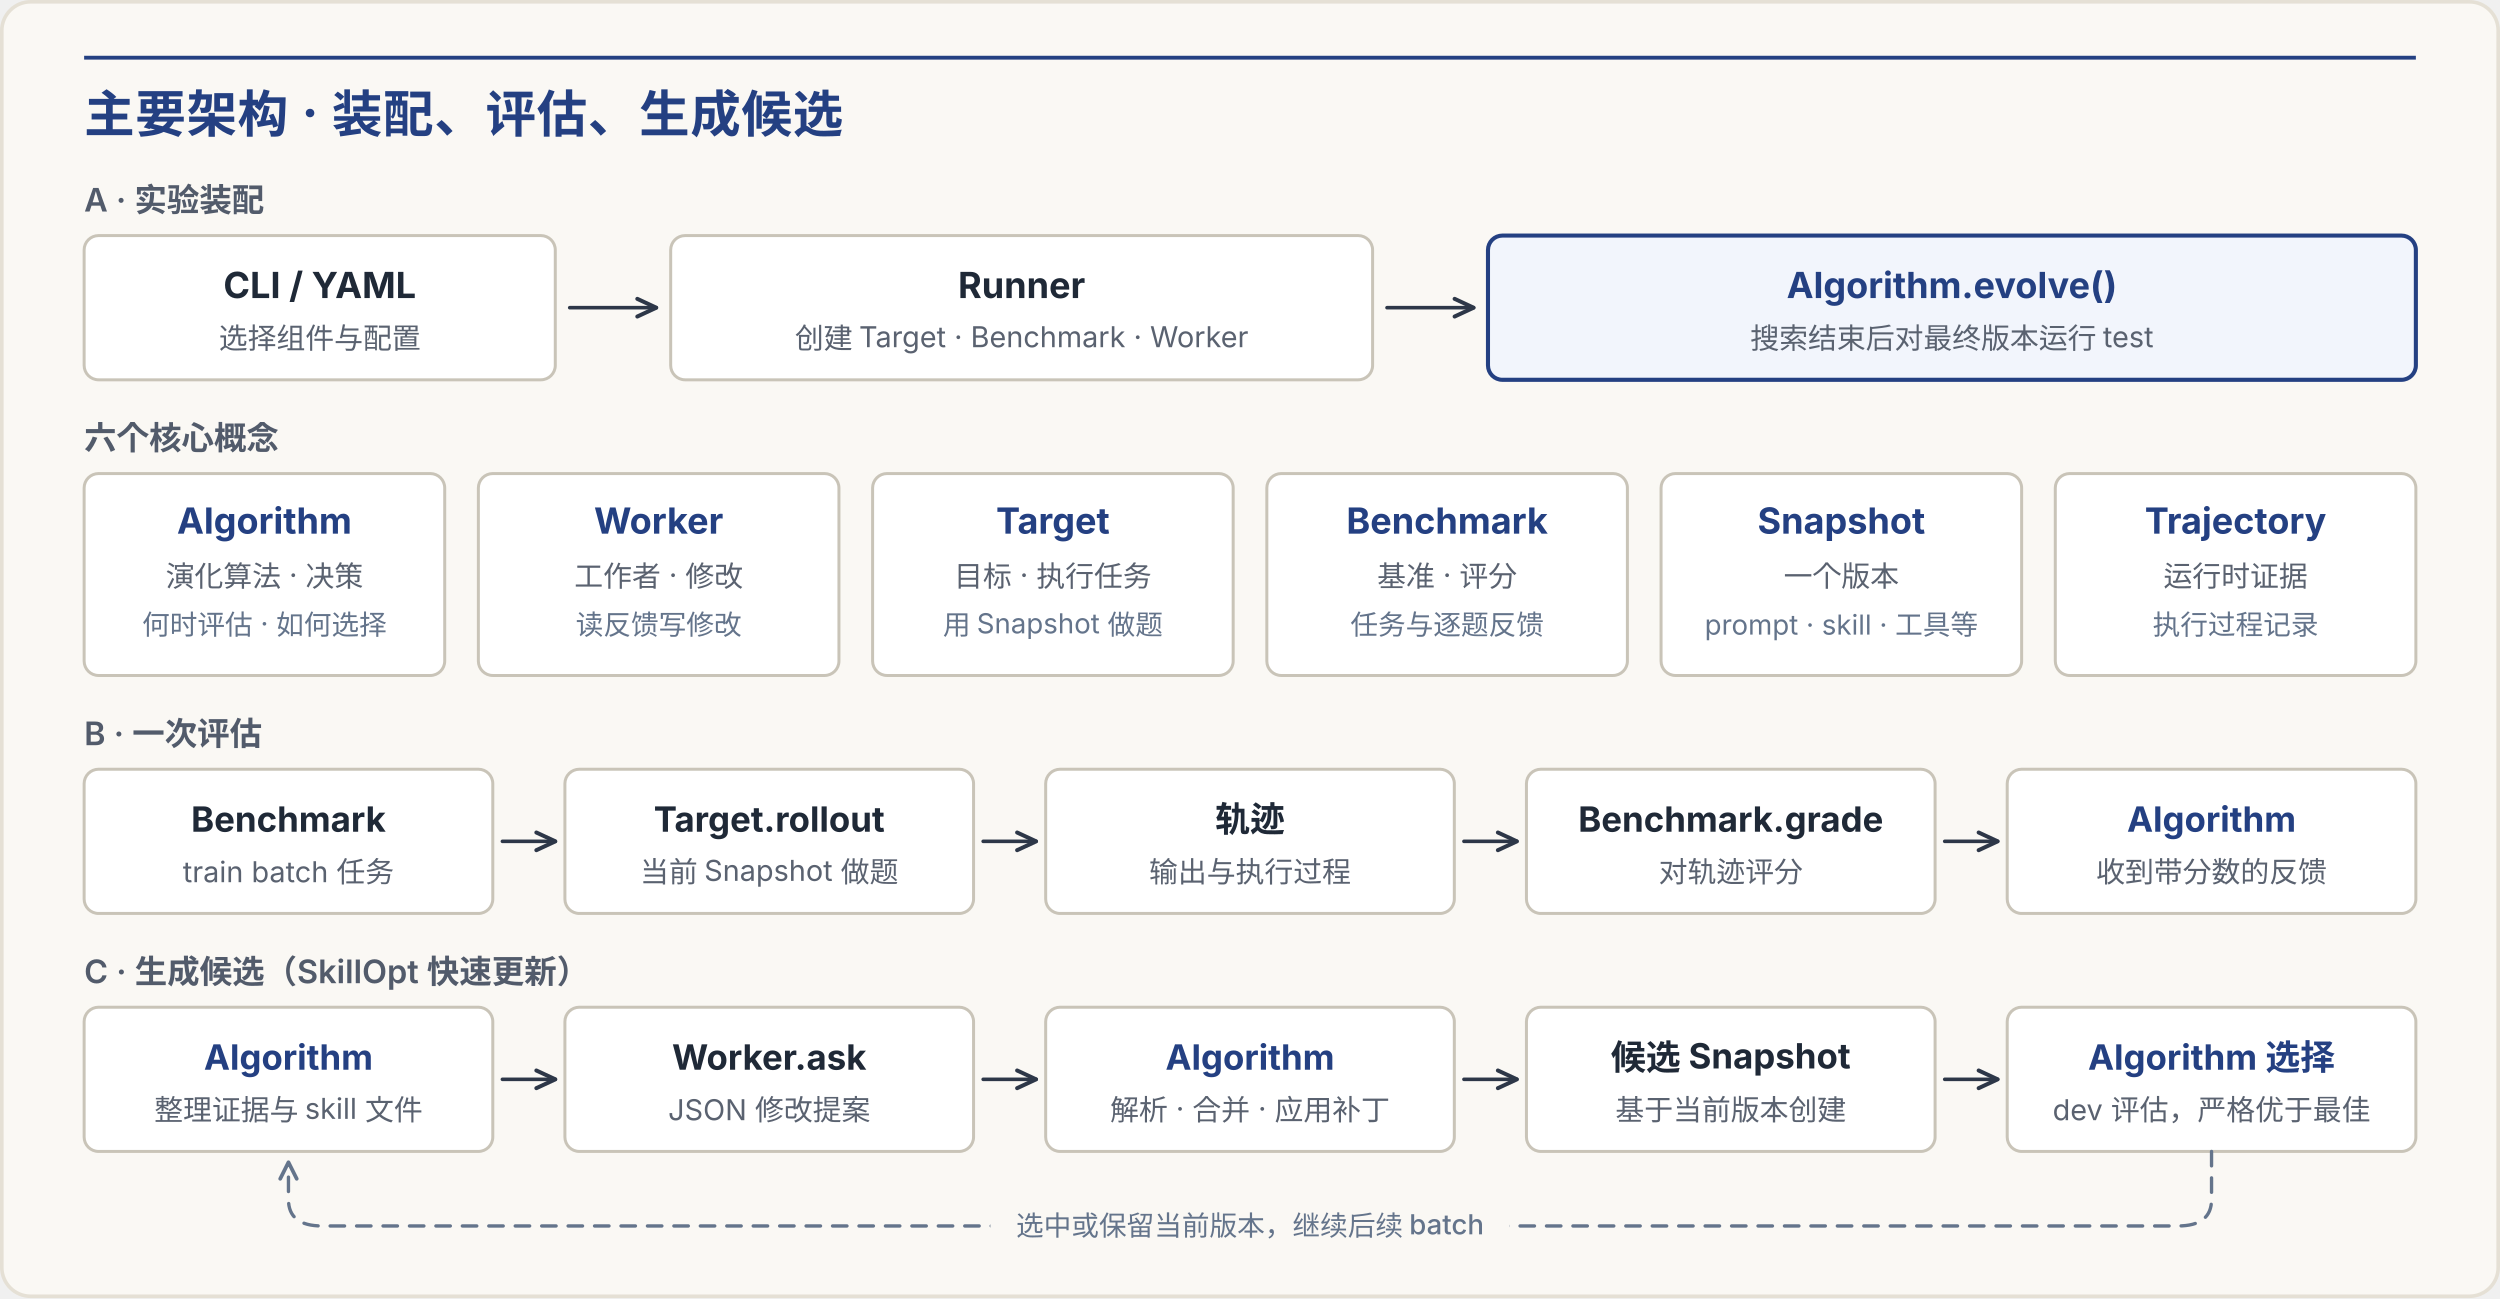
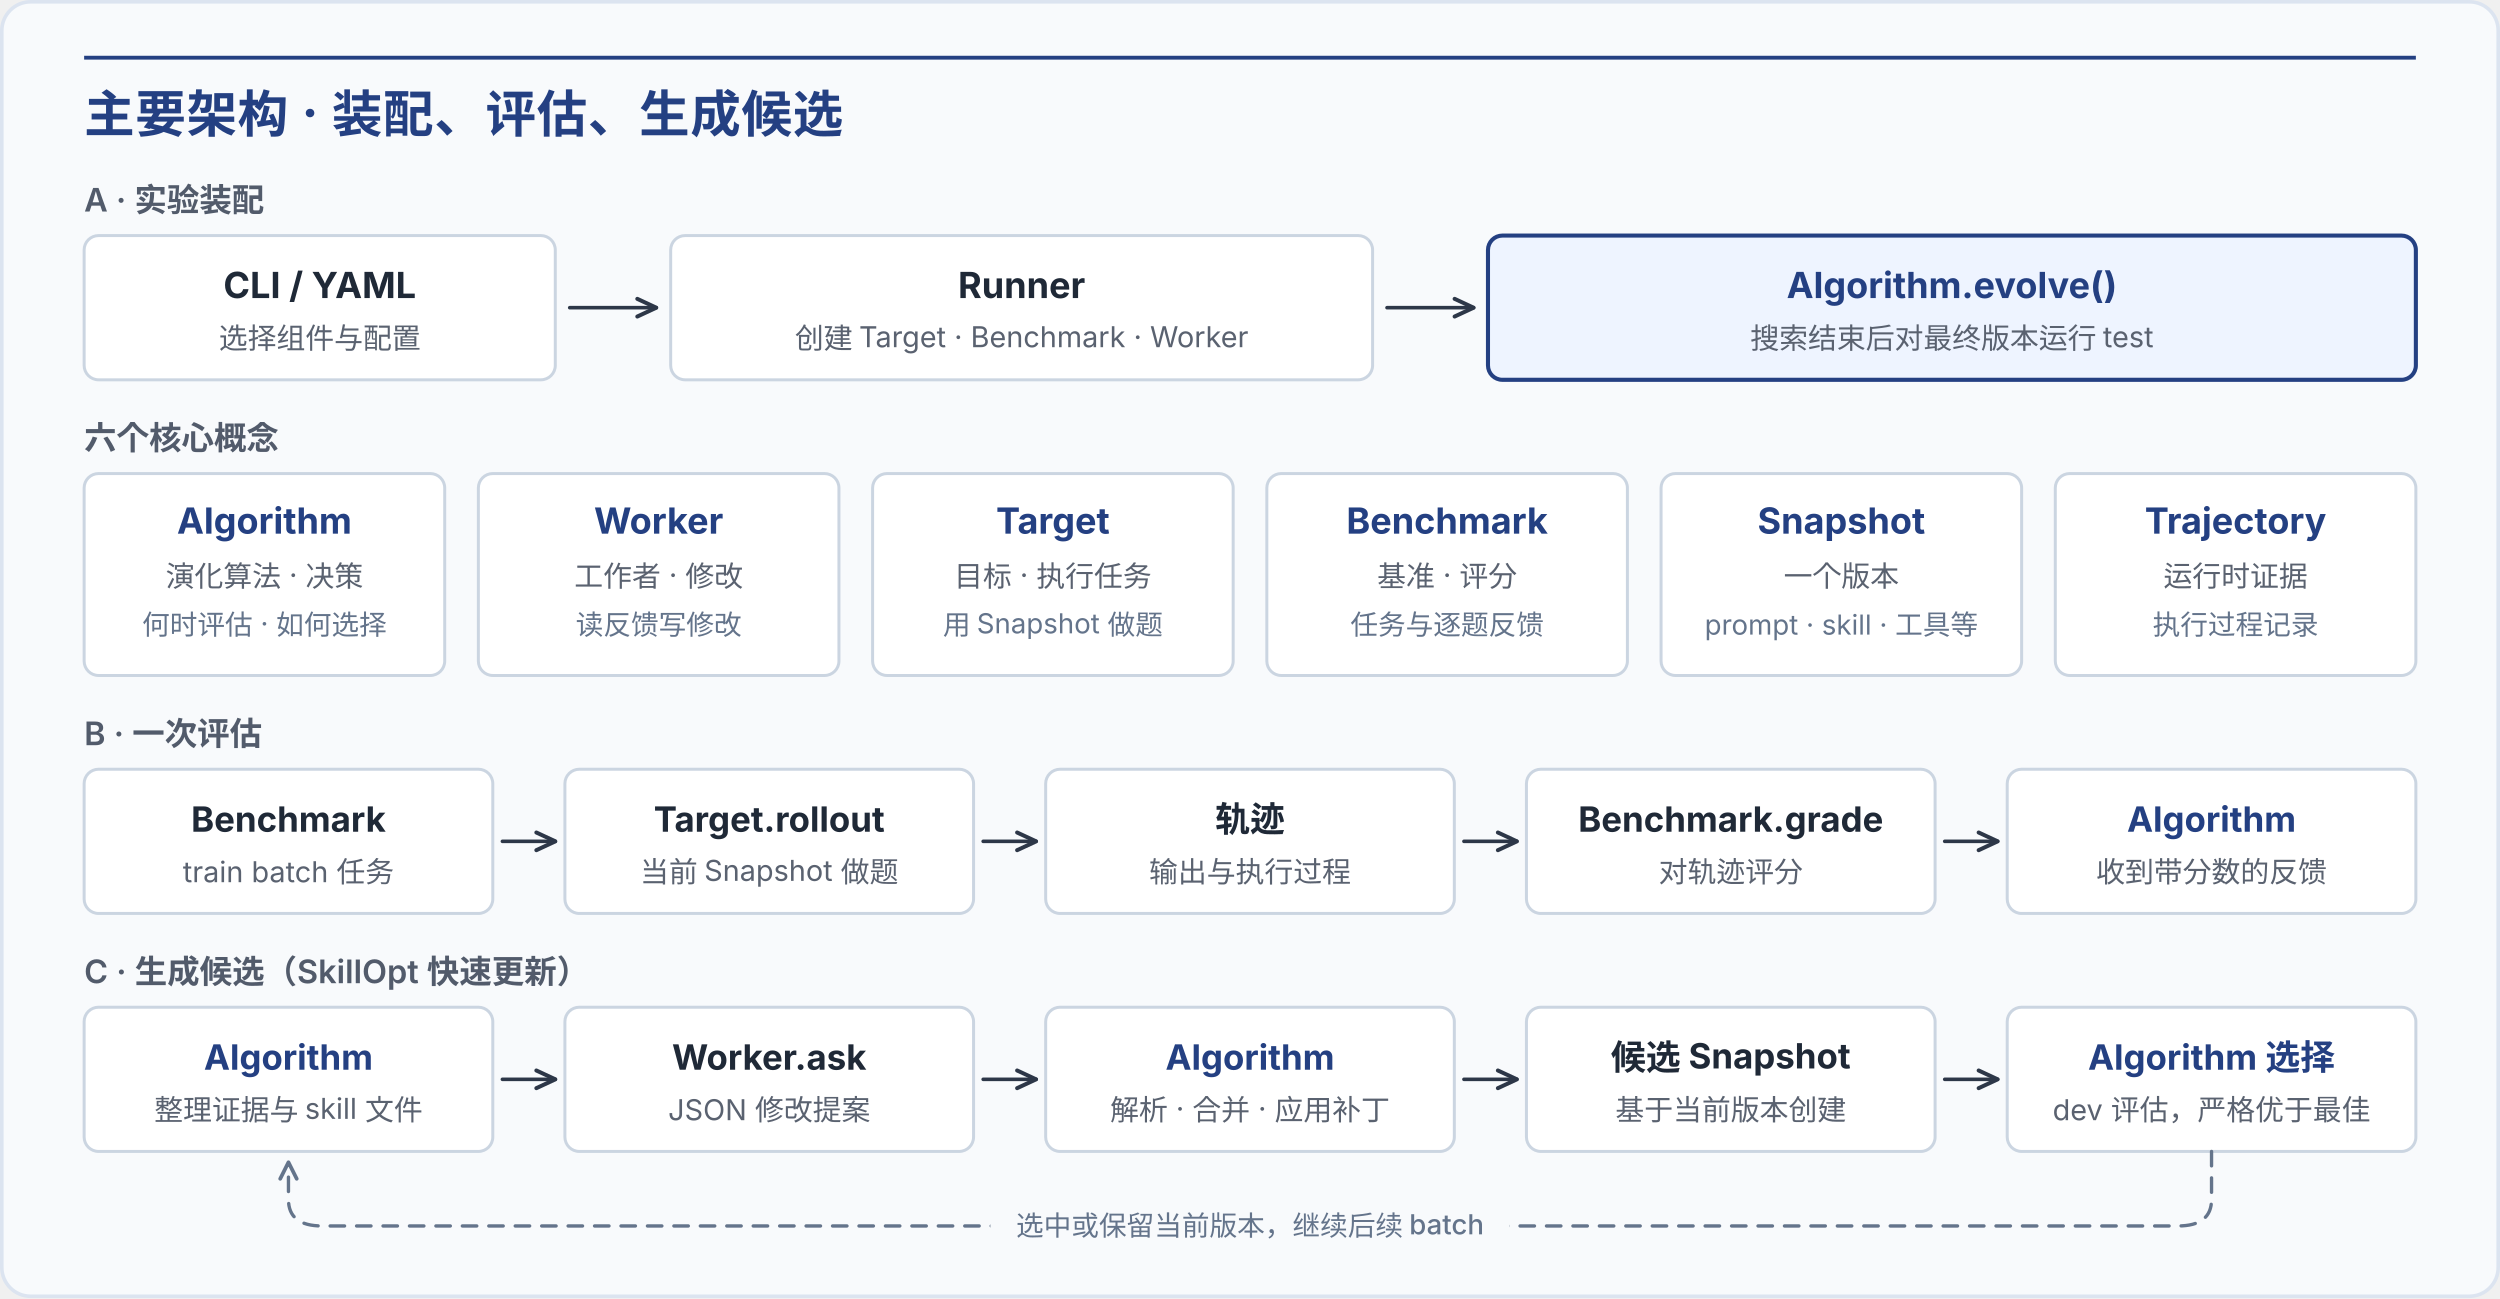
<svg xmlns="http://www.w3.org/2000/svg" width="1040" height="540" viewBox="0 0 1040 540" role="img" aria-labelledby="diagram-title">
  <defs>
    <marker id="arrow" viewBox="0 0 10 10" refX="8.5" refY="5" markerWidth="7" markerHeight="7" orient="auto">
      <path d="M 1 1.5 L 8.5 5 L 1 8.5" fill="none" stroke="#2D3748" stroke-width="1.6" stroke-linecap="round" stroke-linejoin="round" />
    </marker>
    <marker id="arrow-dashed" viewBox="0 0 10 10" refX="8" refY="5" markerWidth="7" markerHeight="7" orient="auto">
      <path d="M 1.5 1.5 L 8.5 5 L 1.5 8.5" fill="none" stroke="#64748B" stroke-width="1.6" stroke-linecap="round" stroke-linejoin="round" />
    </marker>
    <style>
      .base-font {
        font-family: -apple-system, BlinkMacSystemFont, "PingFang SC", "Hiragino Sans GB", "Microsoft YaHei", "Noto Sans SC", "Segoe UI", sans-serif;
      }
      .main-title {
        font-size: 21px;
        font-weight: 700;
        fill: #244082;
        letter-spacing: 0.3px;
      }
      .section-label {
        font-size: 13.5px;
        font-weight: 600;
        fill: #525B6B;
      }
      .box {
        fill: #FFFFFF;
-         stroke: #C9C4B8;
+         stroke: #CBD5E1;
        stroke-width: 1.25;
      }
      .box-highlight {
-         fill: #F2F5FC;
+         fill: #EEF4FF;
        stroke: #244082;
        stroke-width: 1.7;
      }
      .box-title {
        font-size: 15px;
        font-weight: 700;
        fill: #1F2937;
        text-anchor: middle;
      }
      .box-title-blue {
        font-size: 15px;
        font-weight: 700;
        fill: #244082;
        text-anchor: middle;
      }
      .box-title-compact {
        font-size: 14.5px;
        font-weight: 700;
        fill: #1F2937;
        text-anchor: middle;
      }
      .box-title-blue-compact {
        font-size: 14.5px;
        font-weight: 700;
        fill: #244082;
        text-anchor: middle;
      }
      .box-sub {
        font-size: 12px;
        font-weight: 400;
        fill: #5A6270;
        text-anchor: middle;
      }
      .box-sub-sm {
        font-size: 11.5px;
        font-weight: 400;
        fill: #64748B;
        text-anchor: middle;
      }
      .arrow-line {
        fill: none;
        stroke: #2D3748;
        stroke-width: 1.5;
        stroke-linecap: round;
      }
      .loop-line {
        fill: none;
        stroke: #64748B;
        stroke-width: 1.4;
        stroke-dasharray: 6 5;
        stroke-linecap: round;
      }
      .loop-label {
        font-size: 11.5px;
        font-weight: 500;
        fill: #64748B;
        text-anchor: middle;
      }
    </style>
  </defs>
-   <rect x="0.75" y="0.75" width="1038.5" height="538.5" rx="12" fill="#FAF8F4" stroke="#E5E0D5" stroke-width="1.5" />
+   <rect x="0.75" y="0.75" width="1038.5" height="538.5" rx="12" fill="#F8FAFC" stroke="#DCE4F0" stroke-width="1.5" />
  <line x1="35" y1="24" x2="1005" y2="24" stroke="#244082" stroke-width="1.6" />
  <text x="35" y="55" class="base-font main-title">主要架构 · 装配、评估、生成候选</text>
  <text x="35" y="88" class="base-font section-label">A · 实验装配</text>
  <rect x="35" y="98" width="196" height="60" rx="6" class="box" />
  <text x="133" y="124" class="base-font box-title">CLI / YAML</text>
  <text x="133" y="145" class="base-font box-sub">选择组件与配置</text>
  <line x1="237" y1="128" x2="273" y2="128" class="arrow-line" marker-end="url(#arrow)" />
  <rect x="279" y="98" width="292" height="60" rx="6" class="box" />
  <text x="425" y="124" class="base-font box-title">Runner</text>
  <text x="425" y="145" class="base-font box-sub">创建 Target · Benchmark · Worker</text>
  <line x1="577" y1="128" x2="613" y2="128" class="arrow-line" marker-end="url(#arrow)" />
  <rect x="619" y="98" width="386" height="60" rx="6" class="box-highlight" />
  <text x="812" y="124" class="base-font box-title-blue">Algorithm.evolve()</text>
  <text x="812" y="145" class="base-font box-sub">搜索结束后对最终版本运行 test</text>
  <text x="35" y="187" class="base-font section-label">六个核心概念</text>
  <rect x="35" y="197" width="150" height="84" rx="6" class="box" />
  <text x="110" y="222" class="base-font box-title-blue">Algorithm</text>
  <text x="110" y="244" class="base-font box-sub">演化算法 · 决策</text>
  <text x="110" y="264" class="base-font box-sub-sm">何时评估 · 如何选择</text>
  <rect x="199" y="197" width="150" height="84" rx="6" class="box" />
  <text x="274" y="222" class="base-font box-title-blue">Worker</text>
  <text x="274" y="244" class="base-font box-sub">工作者 · 修改</text>
  <text x="274" y="264" class="base-font box-sub-sm">读反馈写修改</text>
  <rect x="363" y="197" width="150" height="84" rx="6" class="box" />
  <text x="438" y="222" class="base-font box-title-blue">Target</text>
  <text x="438" y="244" class="base-font box-sub">目标 · 执行任务</text>
  <text x="438" y="264" class="base-font box-sub-sm">用 Snapshot 做题</text>
  <rect x="527" y="197" width="150" height="84" rx="6" class="box" />
  <text x="602" y="222" class="base-font box-title-blue">Benchmark</text>
  <text x="602" y="244" class="base-font box-sub">基准 · 评分</text>
  <text x="602" y="264" class="base-font box-sub-sm">任务与逐题反馈</text>
  <rect x="691" y="197" width="150" height="84" rx="6" class="box" />
  <text x="766" y="222" class="base-font box-title-blue">Snapshot</text>
  <text x="766" y="244" class="base-font box-sub">一个版本</text>
  <text x="766" y="264" class="base-font box-sub-sm">prompt · skill · 工具等</text>
  <rect x="855" y="197" width="150" height="84" rx="6" class="box" />
  <text x="930" y="222" class="base-font box-title-blue">Trajectory</text>
  <text x="930" y="244" class="base-font box-sub">运行时证据</text>
  <text x="930" y="264" class="base-font box-sub-sm">执行过程记录</text>
  <text x="35" y="310" class="base-font section-label">B · 一次评估</text>
  <rect x="35" y="320" width="170" height="60" rx="6" class="box" />
  <text x="120" y="346" class="base-font box-title-compact">Benchmark</text>
  <text x="120" y="367" class="base-font box-sub">train batch 任务</text>
  <line x1="209" y1="350" x2="231" y2="350" class="arrow-line" marker-end="url(#arrow)" />
  <rect x="235" y="320" width="170" height="60" rx="6" class="box" />
  <text x="320" y="346" class="base-font box-title-compact">Target.rollout</text>
  <text x="320" y="367" class="base-font box-sub">当前 Snapshot 做题</text>
  <line x1="409" y1="350" x2="431" y2="350" class="arrow-line" marker-end="url(#arrow)" />
  <rect x="435" y="320" width="170" height="60" rx="6" class="box" />
  <text x="520" y="346" class="base-font box-title-compact">轨迹</text>
  <text x="520" y="367" class="base-font box-sub">输出与执行过程</text>
  <line x1="609" y1="350" x2="631" y2="350" class="arrow-line" marker-end="url(#arrow)" />
  <rect x="635" y="320" width="170" height="60" rx="6" class="box" />
  <text x="720" y="346" class="base-font box-title-compact">Benchmark.grade</text>
  <text x="720" y="367" class="base-font box-sub">对轨迹评分</text>
  <line x1="809" y1="350" x2="831" y2="350" class="arrow-line" marker-end="url(#arrow)" />
  <rect x="835" y="320" width="170" height="60" rx="6" class="box" />
  <text x="920" y="346" class="base-font box-title-blue-compact">Algorithm</text>
  <text x="920" y="367" class="base-font box-sub">收到带分数的反馈</text>
  <text x="35" y="409" class="base-font section-label">C · 生成候选（SkillOpt 快速更新）</text>
  <rect x="35" y="419" width="170" height="60" rx="6" class="box" />
  <text x="120" y="445" class="base-font box-title-blue-compact">Algorithm</text>
  <text x="120" y="466" class="base-font box-sub">整理证据与 skill 文件</text>
  <line x1="209" y1="449" x2="231" y2="449" class="arrow-line" marker-end="url(#arrow)" />
  <rect x="235" y="419" width="170" height="60" rx="6" class="box" />
  <text x="320" y="445" class="base-font box-title-compact">Worker.ask</text>
  <text x="320" y="466" class="base-font box-sub">JSON 修改提案</text>
  <line x1="409" y1="449" x2="431" y2="449" class="arrow-line" marker-end="url(#arrow)" />
  <rect x="435" y="419" width="170" height="60" rx="6" class="box" />
  <text x="520" y="445" class="base-font box-title-blue-compact">Algorithm</text>
  <text x="520" y="466" class="base-font box-sub">解析 · 合并 · 应用补丁</text>
  <line x1="609" y1="449" x2="631" y2="449" class="arrow-line" marker-end="url(#arrow)" />
  <rect x="635" y="419" width="170" height="60" rx="6" class="box" />
  <text x="720" y="445" class="base-font box-title-compact">候选 Snapshot</text>
  <text x="720" y="466" class="base-font box-sub">基于当前版本创建</text>
  <line x1="809" y1="449" x2="831" y2="449" class="arrow-line" marker-end="url(#arrow)" />
  <rect x="835" y="419" width="170" height="60" rx="6" class="box" />
  <text x="920" y="445" class="base-font box-title-blue-compact">Algorithm 选择</text>
  <text x="920" y="466" class="base-font box-sub">dev 评估，严格优于最佳</text>
  <path d="M 920 479 L 920 499 Q 920 510 906 510 L 134 510 Q 120 510 120 499 L 120 484" class="loop-line" marker-end="url(#arrow-dashed)" />
-   <rect x="412" y="499" width="216" height="22" rx="4" fill="#FAF8F4" />
+   <rect x="412" y="499" width="216" height="22" rx="4" fill="#F8FAFC" />
  <text x="520" y="514" class="base-font loop-label">选中或保留当前版本，继续后续 batch</text>
</svg>
